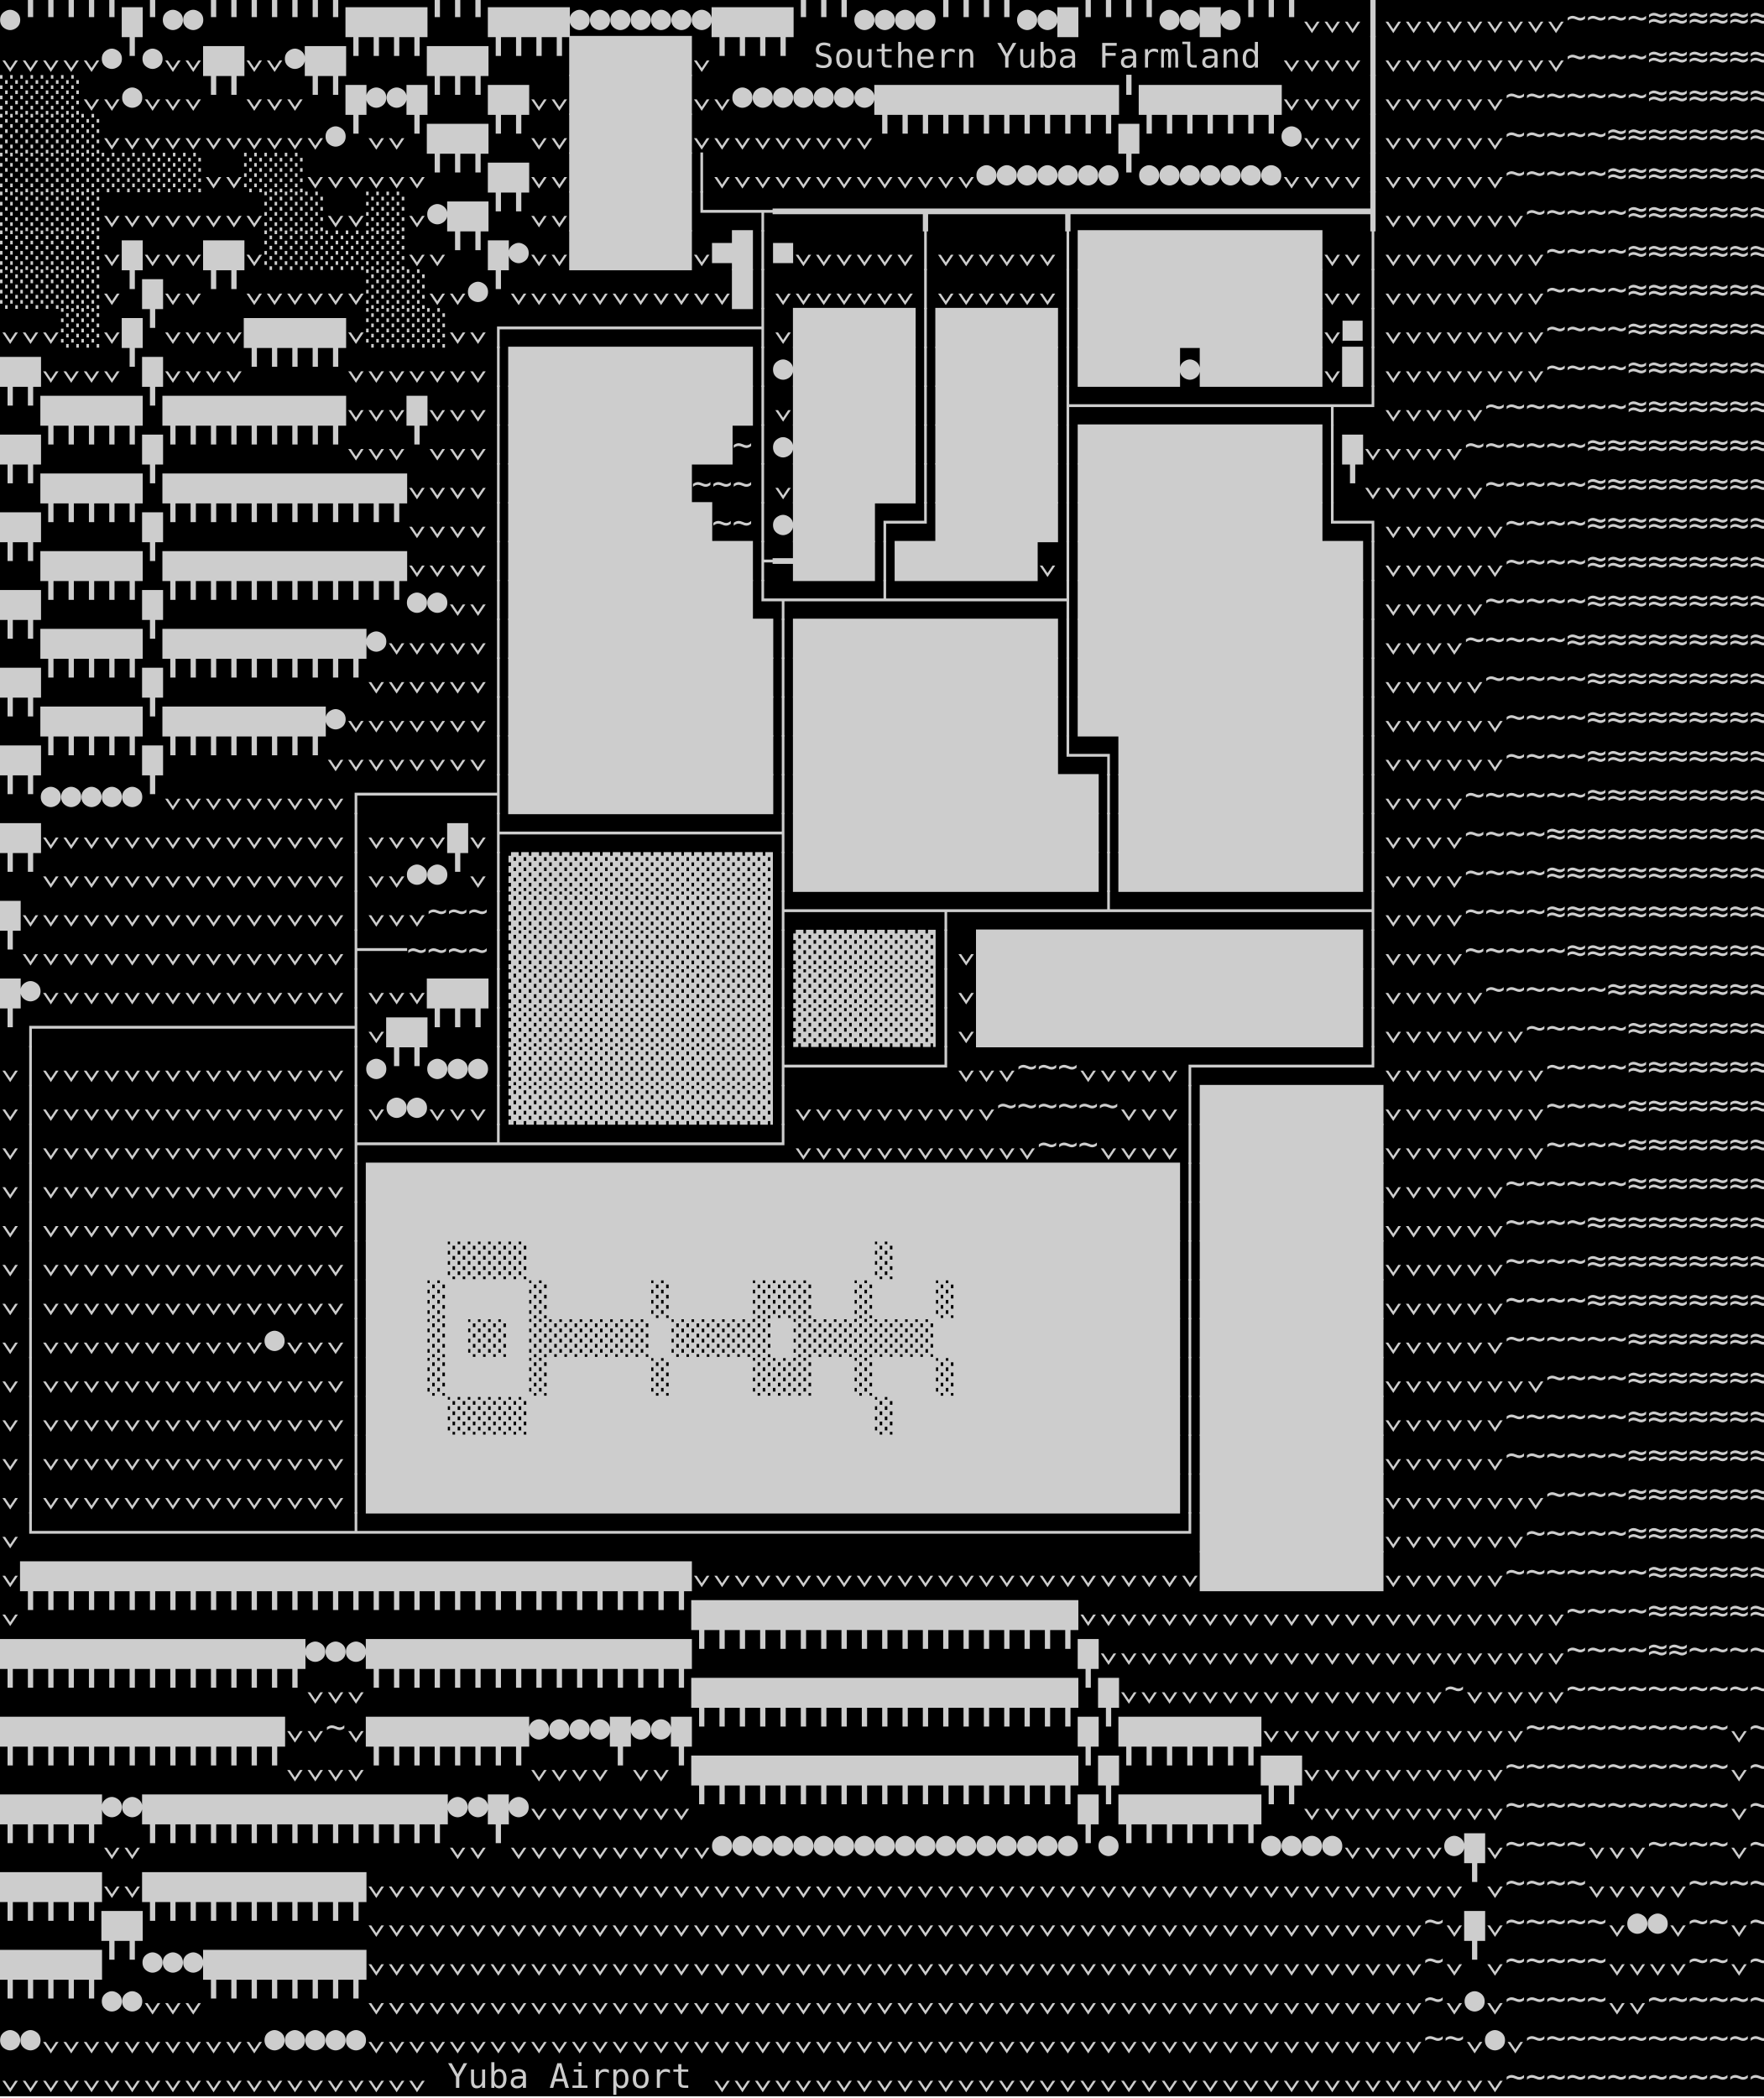
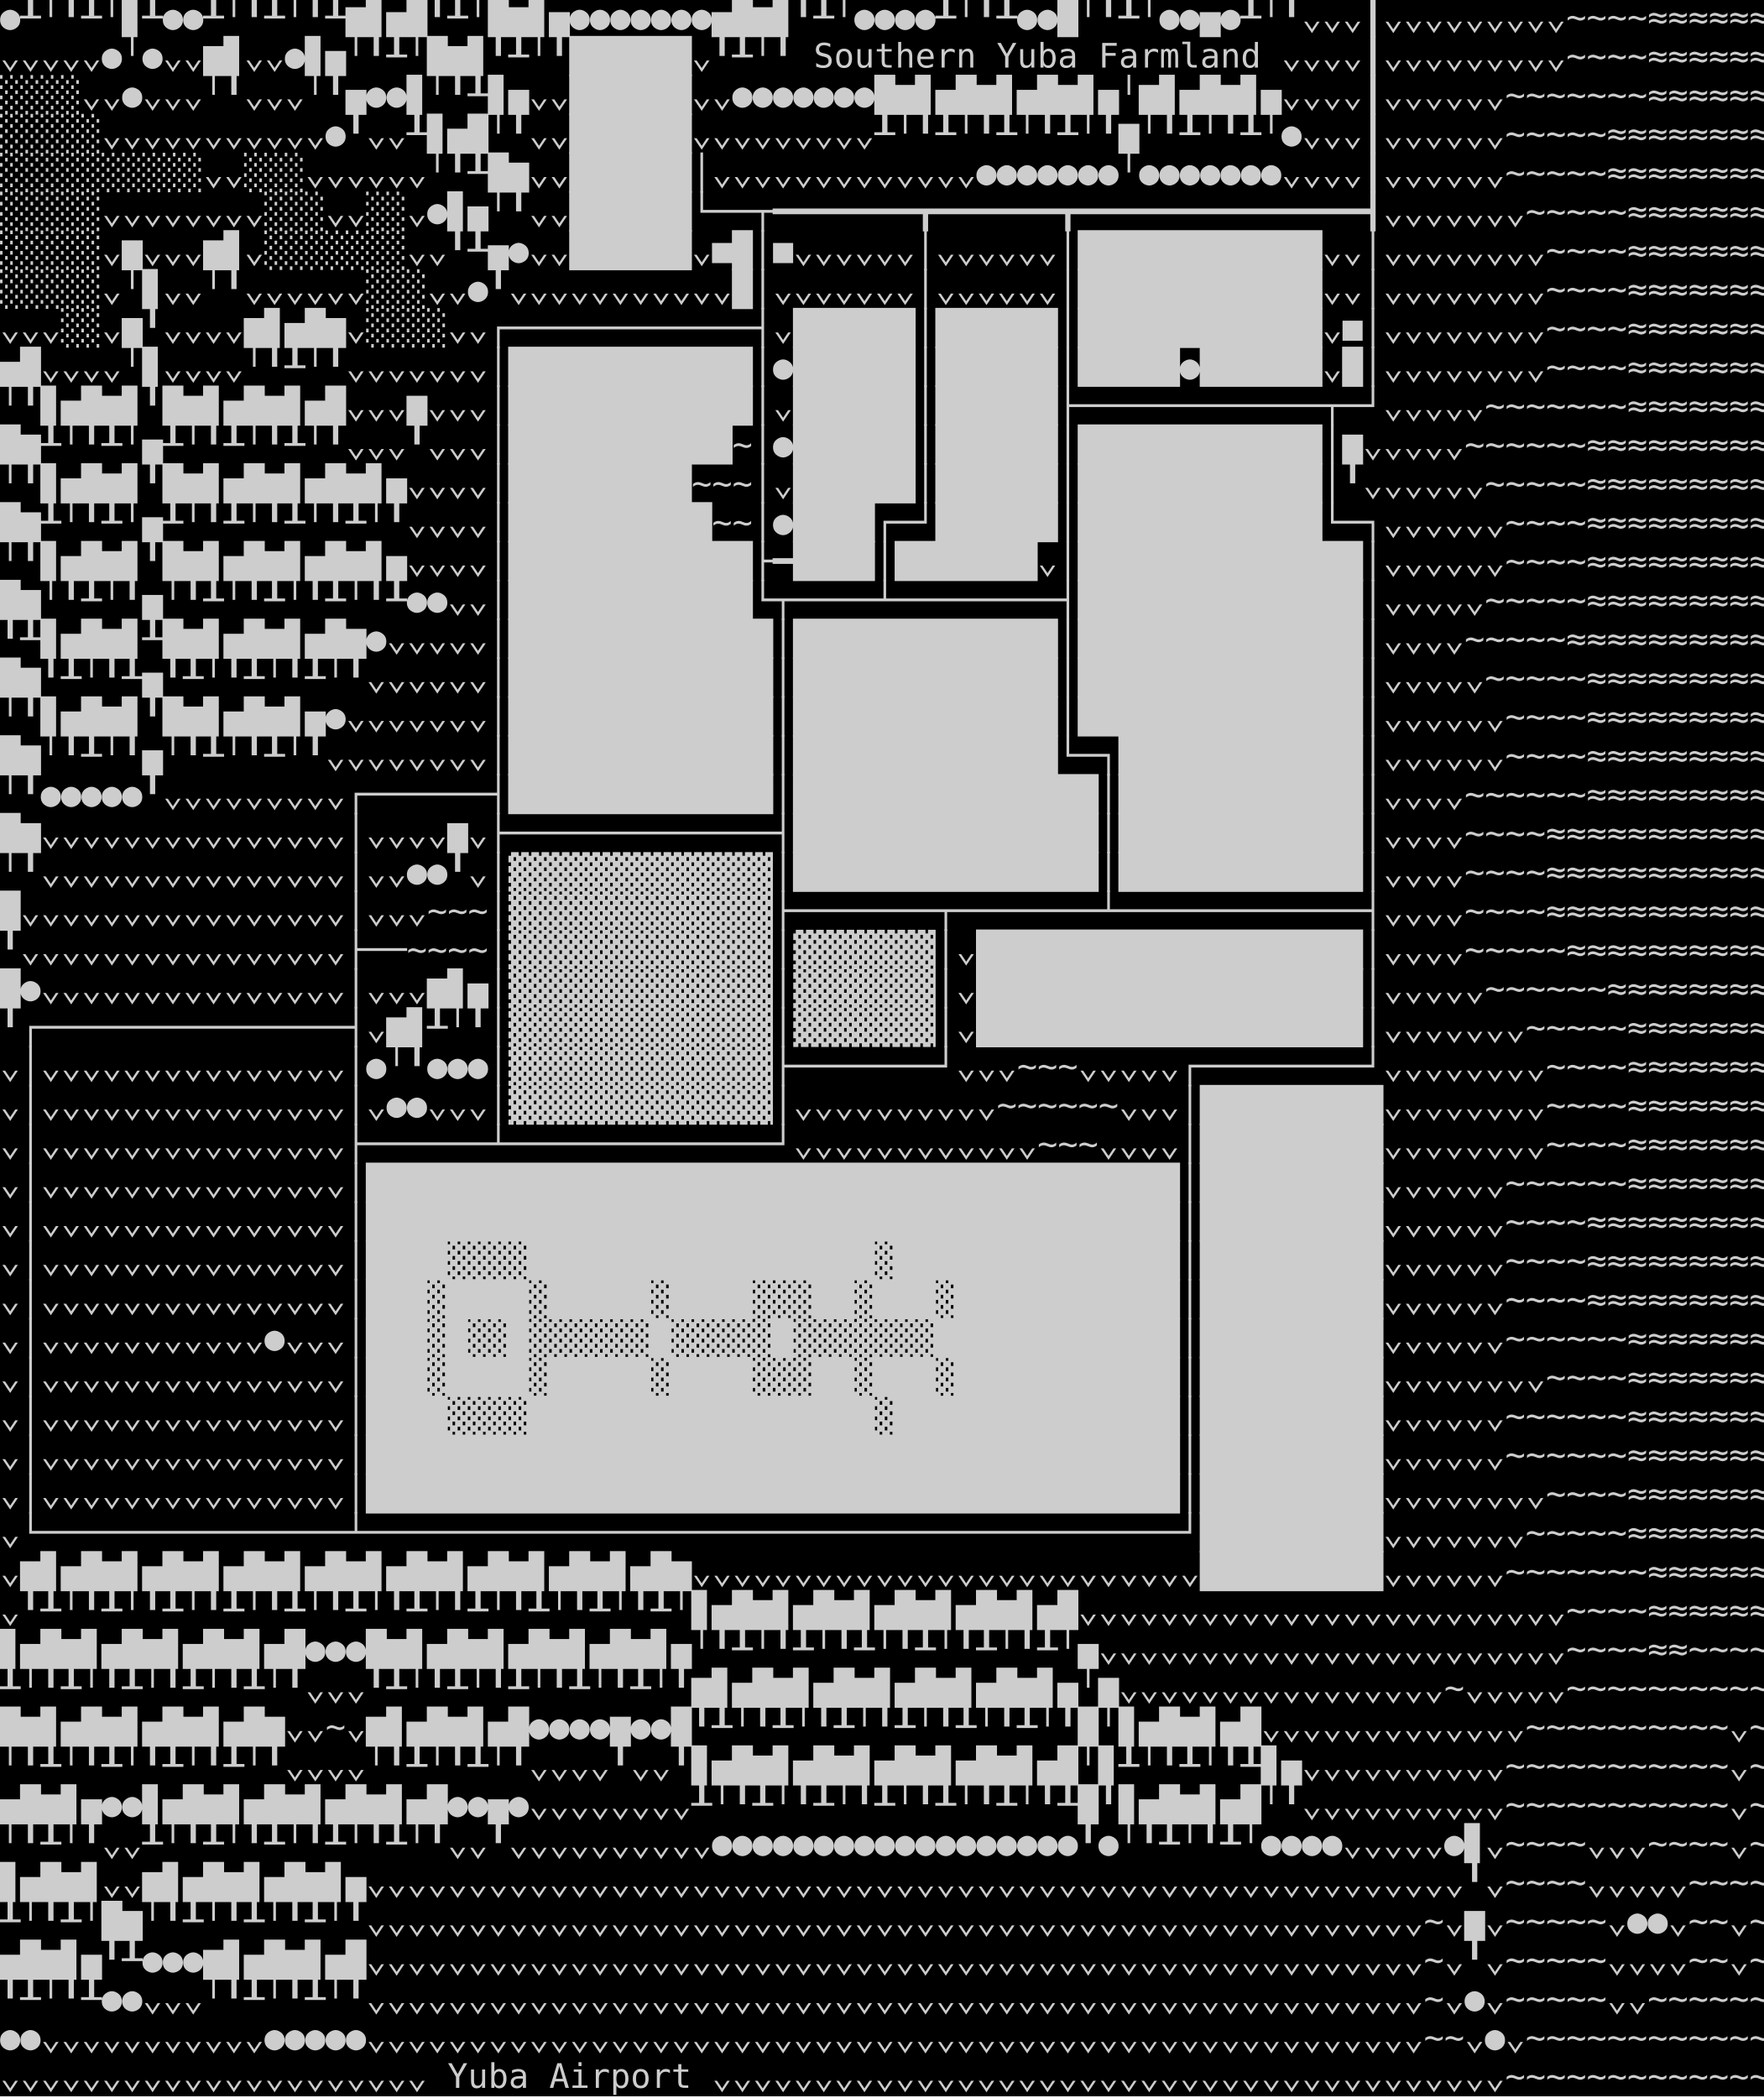
<svg xmlns="http://www.w3.org/2000/svg" version="1.1" width="522.0px" height="621.0px" viewBox="0 0 522.0 621.0" style="letter-spacing:0em;font-size:10px;font-family:'DejaVu Sans Mono';stroke:none">
  <text y="8.5" x="0.0" style="fill:#000000">███████████████████████████████████████████████████████████████████████████████████████</text>
  <text y="20.0" x="0.0" style="fill:#000000">███████████████████████████████████████████████████████████████████████████████████████</text>
  <text y="31.5" x="0.0" style="fill:#000000">███████████████████████████████████████████████████████████████████████████████████████</text>
  <text y="43.0" x="0.0" style="fill:#000000">███████████████████████████████████████████████████████████████████████████████████████</text>
  <text y="54.5" x="0.0" style="fill:#000000">███████████████████████████████████████████████████████████████████████████████████████</text>
  <text y="66.0" x="0.0" style="fill:#000000">███████████████████████████████████████████████████████████████████████████████████████</text>
  <text y="77.5" x="0.0" style="fill:#000000">███████████████████████████████████████████████████████████████████████████████████████</text>
  <text y="89.0" x="0.0" style="fill:#000000">███████████████████████████████████████████████████████████████████████████████████████</text>
  <text y="100.5" x="0.0" style="fill:#000000">███████████████████████████████████████████████████████████████████████████████████████</text>
  <text y="112.0" x="0.0" style="fill:#000000">███████████████████████████████████████████████████████████████████████████████████████</text>
  <text y="123.5" x="0.0" style="fill:#000000">███████████████████████████████████████████████████████████████████████████████████████</text>
  <text y="135.0" x="0.0" style="fill:#000000">███████████████████████████████████████████████████████████████████████████████████████</text>
  <text y="146.5" x="0.0" style="fill:#000000">███████████████████████████████████████████████████████████████████████████████████████</text>
  <text y="158.0" x="0.0" style="fill:#000000">███████████████████████████████████████████████████████████████████████████████████████</text>
  <text y="169.5" x="0.0" style="fill:#000000">███████████████████████████████████████████████████████████████████████████████████████</text>
  <text y="181.0" x="0.0" style="fill:#000000">███████████████████████████████████████████████████████████████████████████████████████</text>
  <text y="192.5" x="0.0" style="fill:#000000">███████████████████████████████████████████████████████████████████████████████████████</text>
  <text y="204.0" x="0.0" style="fill:#000000">███████████████████████████████████████████████████████████████████████████████████████</text>
  <text y="215.5" x="0.0" style="fill:#000000">███████████████████████████████████████████████████████████████████████████████████████</text>
  <text y="227.0" x="0.0" style="fill:#000000">███████████████████████████████████████████████████████████████████████████████████████</text>
  <text y="238.5" x="0.0" style="fill:#000000">███████████████████████████████████████████████████████████████████████████████████████</text>
  <text y="250.0" x="0.0" style="fill:#000000">███████████████████████████████████████████████████████████████████████████████████████</text>
  <text y="261.5" x="0.0" style="fill:#000000">███████████████████████████████████████████████████████████████████████████████████████</text>
  <text y="273.0" x="0.0" style="fill:#000000">███████████████████████████████████████████████████████████████████████████████████████</text>
  <text y="284.5" x="0.0" style="fill:#000000">███████████████████████████████████████████████████████████████████████████████████████</text>
  <text y="296.0" x="0.0" style="fill:#000000">███████████████████████████████████████████████████████████████████████████████████████</text>
  <text y="307.5" x="0.0" style="fill:#000000">███████████████████████████████████████████████████████████████████████████████████████</text>
  <text y="319.0" x="0.0" style="fill:#000000">███████████████████████████████████████████████████████████████████████████████████████</text>
  <text y="330.5" x="0.0" style="fill:#000000">███████████████████████████████████████████████████████████████████████████████████████</text>
  <text y="342.0" x="0.0" style="fill:#000000">███████████████████████████████████████████████████████████████████████████████████████</text>
  <text y="353.5" x="0.0" style="fill:#000000">███████████████████████████████████████████████████████████████████████████████████████</text>
  <text y="365.0" x="0.0" style="fill:#000000">███████████████████████████████████████████████████████████████████████████████████████</text>
  <text y="376.5" x="0.0" style="fill:#000000">███████████████████████████████████████████████████████████████████████████████████████</text>
  <text y="388.0" x="0.0" style="fill:#000000">███████████████████████████████████████████████████████████████████████████████████████</text>
  <text y="399.5" x="0.0" style="fill:#000000">███████████████████████████████████████████████████████████████████████████████████████</text>
  <text y="411.0" x="0.0" style="fill:#000000">███████████████████████████████████████████████████████████████████████████████████████</text>
  <text y="422.5" x="0.0" style="fill:#000000">███████████████████████████████████████████████████████████████████████████████████████</text>
  <text y="434.0" x="0.0" style="fill:#000000">███████████████████████████████████████████████████████████████████████████████████████</text>
  <text y="445.5" x="0.0" style="fill:#000000">███████████████████████████████████████████████████████████████████████████████████████</text>
  <text y="457.0" x="0.0" style="fill:#000000">███████████████████████████████████████████████████████████████████████████████████████</text>
  <text y="468.5" x="0.0" style="fill:#000000">███████████████████████████████████████████████████████████████████████████████████████</text>
  <text y="480.0" x="0.0" style="fill:#000000">███████████████████████████████████████████████████████████████████████████████████████</text>
  <text y="491.5" x="0.0" style="fill:#000000">███████████████████████████████████████████████████████████████████████████████████████</text>
  <text y="503.0" x="0.0" style="fill:#000000">███████████████████████████████████████████████████████████████████████████████████████</text>
  <text y="514.5" x="0.0" style="fill:#000000">███████████████████████████████████████████████████████████████████████████████████████</text>
  <text y="526.0" x="0.0" style="fill:#000000">███████████████████████████████████████████████████████████████████████████████████████</text>
  <text y="537.5" x="0.0" style="fill:#000000">███████████████████████████████████████████████████████████████████████████████████████</text>
  <text y="549.0" x="0.0" style="fill:#000000">███████████████████████████████████████████████████████████████████████████████████████</text>
  <text y="560.5" x="0.0" style="fill:#000000">███████████████████████████████████████████████████████████████████████████████████████</text>
  <text y="572.0" x="0.0" style="fill:#000000">███████████████████████████████████████████████████████████████████████████████████████</text>
  <text y="583.5" x="0.0" style="fill:#000000">███████████████████████████████████████████████████████████████████████████████████████</text>
  <text y="595.0" x="0.0" style="fill:#000000">███████████████████████████████████████████████████████████████████████████████████████</text>
  <text y="606.5" x="0.0" style="fill:#000000">███████████████████████████████████████████████████████████████████████████████████████</text>
  <text y="618.0" x="0.0" style="fill:#000000">███████████████████████████████████████████████████████████████████████████████████████</text>
-   <text y="8.5" x="0.0" style="fill:#cdcdcd">●╹╹╹╹╹▆╹●●╹╹╹╹╹╹╹▆▆▆▆╹╹╹▆▆▆▆●●●●●●●▆▆▆▆╹╹╹●●●●╹╹╹╹●●▆╹╹╹╹●●▆●╹╹╹⌄⌄⌄┃⌄⌄⌄⌄⌄⌄⌄⌄⌄~~~~≈≈≈≈≈≈</text>
-   <text y="20.0" x="0.0" style="fill:#cdcdcd">⌄⌄⌄⌄⌄●╹●⌄⌄▆▆⌄⌄●▆▆╹╹╹╹▆▆▆╹╹╹╹██████⌄╹╹╹╹ Southern Yuba Farmland ⌄⌄⌄⌄┃⌄⌄⌄⌄⌄⌄⌄⌄⌄~~~~≈≈≈≈≈≈</text>
-   <text y="31.5" x="0.0" style="fill:#cdcdcd">░░░░⌄⌄●⌄⌄⌄╹╹⌄⌄⌄╹╹▆●●▆╹╹╹▆▆⌄⌄██████⌄⌄●●●●●●●▆▆▆▆▆▆▆▆▆▆▆▆╹▆▆▆▆▆▆▆⌄⌄⌄⌄┃⌄⌄⌄⌄⌄⌄~~~~~~~≈≈≈≈≈≈</text>
-   <text y="43.0" x="0.0" style="fill:#cdcdcd">░░░░░⌄⌄⌄⌄⌄⌄⌄⌄⌄⌄⌄●╹⌄⌄╹▆▆▆╹╹⌄⌄██████⌄⌄⌄⌄⌄⌄⌄⌄⌄╹╹╹╹╹╹╹╹╹╹╹╹▆╹╹╹╹╹╹╹●⌄⌄⌄┃⌄⌄⌄⌄⌄⌄~~~~~≈≈≈≈≈≈≈≈</text>
-   <text y="54.5" x="0.0" style="fill:#cdcdcd">░░░░░░░░░░⌄⌄░░░⌄⌄⌄⌄⌄⌄╹╹╹▆▆⌄⌄██████│⌄⌄⌄⌄⌄⌄⌄⌄⌄⌄⌄⌄⌄●●●●●●●╹●●●●●●●⌄⌄⌄⌄┃⌄⌄⌄⌄⌄⌄~~~~~≈≈≈≈≈≈≈≈</text>
-   <text y="66.0" x="0.0" style="fill:#cdcdcd">░░░░░⌄⌄⌄⌄⌄⌄⌄⌄░░░⌄⌄░░⌄●▆▆╹╹⌄⌄██████└──┬━━━━━━━┳━━━━━━┳━━━━━━━━━━━━━━┫⌄⌄⌄⌄⌄⌄⌄~~~~~≈≈≈≈≈≈≈</text>
-   <text y="77.5" x="0.0" style="fill:#cdcdcd">░░░░░⌄▆⌄⌄⌄▆▆⌄░░░░░░░⌄⌄╹╹▆●⌄⌄██████⌄■█│■⌄⌄⌄⌄⌄⌄│⌄⌄⌄⌄⌄⌄│████████████⌄⌄│⌄⌄⌄⌄⌄⌄⌄⌄~~~~≈≈≈≈≈≈≈</text>
-   <text y="89.0" x="0.0" style="fill:#cdcdcd">░░░░░⌄╹▆⌄⌄╹╹⌄⌄⌄⌄⌄⌄░░░⌄⌄●╹⌄⌄⌄⌄⌄⌄⌄⌄⌄⌄⌄█│⌄⌄⌄⌄⌄⌄⌄│⌄⌄⌄⌄⌄⌄│████████████⌄⌄│⌄⌄⌄⌄⌄⌄⌄⌄~~~~≈≈≈≈≈≈≈</text>
-   <text y="100.5" x="0.0" style="fill:#cdcdcd">⌄⌄⌄░░⌄▆╹⌄⌄⌄⌄▆▆▆▆▆⌄░░░░⌄⌄┌────────────┤⌄██████│██████│████████████⌄■│⌄⌄⌄⌄⌄⌄⌄⌄~~~~≈≈≈≈≈≈≈</text>
-   <text y="112.0" x="0.0" style="fill:#cdcdcd">▆▆⌄⌄⌄⌄╹▆⌄⌄⌄⌄╹╹╹╹╹⌄⌄⌄⌄⌄⌄⌄│████████████│●██████│██████│█████●██████⌄█│⌄⌄⌄⌄⌄⌄⌄⌄~~~~≈≈≈≈≈≈≈</text>
-   <text y="123.5" x="0.0" style="fill:#cdcdcd">╹╹▆▆▆▆▆╹▆▆▆▆▆▆▆▆▆⌄⌄⌄▆⌄⌄⌄│████████████│⌄██████│██████├────────────┬─┘⌄⌄⌄⌄⌄~~~~~~~≈≈≈≈≈≈≈</text>
-   <text y="135.0" x="0.0" style="fill:#cdcdcd">▆▆╹╹╹╹╹▆╹╹╹╹╹╹╹╹╹⌄⌄⌄╹⌄⌄⌄│███████████~│●██████│██████│████████████│▆⌄⌄⌄⌄⌄~~~~~~≈≈≈≈≈≈≈≈≈</text>
-   <text y="146.5" x="0.0" style="fill:#cdcdcd">╹╹▆▆▆▆▆╹▆▆▆▆▆▆▆▆▆▆▆▆⌄⌄⌄⌄│█████████~~~│⌄██████│██████│████████████│╹⌄⌄⌄⌄⌄⌄~~~~~≈≈≈≈≈≈≈≈≈</text>
-   <text y="158.0" x="0.0" style="fill:#cdcdcd">▆▆╹╹╹╹╹▆╹╹╹╹╹╹╹╹╹╹╹╹⌄⌄⌄⌄│██████████~~│●████┌─┘██████│████████████└─┐⌄⌄⌄⌄⌄⌄~~~~≈≈≈≈≈≈≈≈≈</text>
-   <text y="169.5" x="0.0" style="fill:#cdcdcd">╹╹▆▆▆▆▆╹▆▆▆▆▆▆▆▆▆▆▆▆⌄⌄⌄⌄│████████████├━████│███████⌄│██████████████│⌄⌄⌄⌄⌄⌄~~~~≈≈≈≈≈≈≈≈≈</text>
-   <text y="181.0" x="0.0" style="fill:#cdcdcd">▆▆╹╹╹╹╹▆╹╹╹╹╹╹╹╹╹╹╹╹●●⌄⌄│████████████└┬────┴────────┤██████████████│⌄⌄⌄⌄⌄~~~~~≈≈≈≈≈≈≈≈≈</text>
-   <text y="192.5" x="0.0" style="fill:#cdcdcd">╹╹▆▆▆▆▆╹▆▆▆▆▆▆▆▆▆▆●⌄⌄⌄⌄⌄│█████████████│█████████████│██████████████│⌄⌄⌄⌄~~~~~≈≈≈≈≈≈≈≈≈≈</text>
-   <text y="204.0" x="0.0" style="fill:#cdcdcd">▆▆╹╹╹╹╹▆╹╹╹╹╹╹╹╹╹╹⌄⌄⌄⌄⌄⌄│█████████████│█████████████│██████████████│⌄⌄⌄⌄⌄~~~~~≈≈≈≈≈≈≈≈≈</text>
-   <text y="215.5" x="0.0" style="fill:#cdcdcd">╹╹▆▆▆▆▆╹▆▆▆▆▆▆▆▆●⌄⌄⌄⌄⌄⌄⌄│█████████████│█████████████│██████████████│⌄⌄⌄⌄⌄⌄~~~~≈≈≈≈≈≈≈≈≈</text>
-   <text y="227.0" x="0.0" style="fill:#cdcdcd">▆▆╹╹╹╹╹▆╹╹╹╹╹╹╹╹⌄⌄⌄⌄⌄⌄⌄⌄│█████████████│█████████████└─┐████████████│⌄⌄⌄⌄⌄⌄~~~~≈≈≈≈≈≈≈≈≈</text>
-   <text y="238.5" x="0.0" style="fill:#cdcdcd">╹╹●●●●●╹⌄⌄⌄⌄⌄⌄⌄⌄⌄┌──────┤█████████████│███████████████│████████████│⌄⌄⌄⌄~~~~~~≈≈≈≈≈≈≈≈≈</text>
-   <text y="250.0" x="0.0" style="fill:#cdcdcd">▆▆⌄⌄⌄⌄⌄⌄⌄⌄⌄⌄⌄⌄⌄⌄⌄│⌄⌄⌄⌄▆⌄├─────────────┤███████████████│████████████│⌄⌄⌄⌄~~~~≈≈≈≈≈≈≈≈≈≈≈</text>
-   <text y="261.5" x="0.0" style="fill:#cdcdcd">╹╹⌄⌄⌄⌄⌄⌄⌄⌄⌄⌄⌄⌄⌄⌄⌄│⌄⌄●●╹⌄│▓▓▓▓▓▓▓▓▓▓▓▓▓│███████████████│████████████│⌄⌄⌄⌄~~~~≈≈≈≈≈≈≈≈≈≈≈</text>
-   <text y="273.0" x="0.0" style="fill:#cdcdcd">▆⌄⌄⌄⌄⌄⌄⌄⌄⌄⌄⌄⌄⌄⌄⌄⌄│⌄⌄⌄~~~│▓▓▓▓▓▓▓▓▓▓▓▓▓├───────┬───────┴────────────┤⌄⌄⌄⌄~~~~≈≈≈≈≈≈≈≈≈≈≈</text>
+   <text y="8.5" x="0.0" style="fill:#cdcdcd">●┸╵╹┸╵▊┸●●┸╵╹┸╵╹┸▆▊▅█╹┸╵█▆▊▅●●●●●●●▅█▆▊╹┸╵●●●●┸╵╹┸●●█╵╹┸╵●●▅●┸╵╹⌄⌄⌄┃⌄⌄⌄⌄⌄⌄⌄⌄⌄~~~~≈≈≈≈≈≈</text>
+   <text y="20.0" x="0.0" style="fill:#cdcdcd">⌄⌄⌄⌄⌄●╵●⌄⌄▆▊⌄⌄●▊▅╵╹┸╵█▆▊╹┸╵╹██████⌄╹┸╵╹ Southern Yuba Farmland ⌄⌄⌄⌄┃⌄⌄⌄⌄⌄⌄⌄⌄⌄~~~~≈≈≈≈≈≈</text>
+   <text y="31.5" x="0.0" style="fill:#cdcdcd">░░░░⌄⌄●⌄⌄⌄╵╹⌄⌄⌄╵╹▅●●▊╵╹┸▊▅⌄⌄██████⌄⌄●●●●●●●█▆▊▅█▆▊▅█▆▊▅╵▆▊▅█▆▊▅⌄⌄⌄⌄┃⌄⌄⌄⌄⌄⌄~~~~~~~≈≈≈≈≈≈</text>
+   <text y="43.0" x="0.0" style="fill:#cdcdcd">░░░░░⌄⌄⌄⌄⌄⌄⌄⌄⌄⌄⌄●╹⌄⌄┸▊▅█╵╹⌄⌄██████⌄⌄⌄⌄⌄⌄⌄⌄⌄┸╵╹┸╵╹┸╵╹┸╵╹▆╵╹┸╵╹┸╵●⌄⌄⌄┃⌄⌄⌄⌄⌄⌄~~~~~≈≈≈≈≈≈≈≈</text>
+   <text y="54.5" x="0.0" style="fill:#cdcdcd">░░░░░░░░░░⌄⌄░░░⌄⌄⌄⌄⌄⌄╵╹┸█▆⌄⌄██████│⌄⌄⌄⌄⌄⌄⌄⌄⌄⌄⌄⌄⌄●●●●●●●╵●●●●●●●⌄⌄⌄⌄┃⌄⌄⌄⌄⌄⌄~~~~~≈≈≈≈≈≈≈≈</text>
+   <text y="66.0" x="0.0" style="fill:#cdcdcd">░░░░░⌄⌄⌄⌄⌄⌄⌄⌄░░░⌄⌄░░⌄●▊▅╵╹⌄⌄██████└──┬━━━━━━━┳━━━━━━┳━━━━━━━━━━━━━━┫⌄⌄⌄⌄⌄⌄⌄~~~~~≈≈≈≈≈≈≈</text>
+   <text y="77.5" x="0.0" style="fill:#cdcdcd">░░░░░⌄▆⌄⌄⌄▆▊⌄░░░░░░░⌄⌄╹┸▅●⌄⌄██████⌄■█│■⌄⌄⌄⌄⌄⌄│⌄⌄⌄⌄⌄⌄│████████████⌄⌄│⌄⌄⌄⌄⌄⌄⌄⌄~~~~≈≈≈≈≈≈≈</text>
+   <text y="89.0" x="0.0" style="fill:#cdcdcd">░░░░░⌄╵▊⌄⌄╵╹⌄⌄⌄⌄⌄⌄░░░⌄⌄●╹⌄⌄⌄⌄⌄⌄⌄⌄⌄⌄⌄█│⌄⌄⌄⌄⌄⌄⌄│⌄⌄⌄⌄⌄⌄│████████████⌄⌄│⌄⌄⌄⌄⌄⌄⌄⌄~~~~≈≈≈≈≈≈≈</text>
+   <text y="100.5" x="0.0" style="fill:#cdcdcd">⌄⌄⌄░░⌄▆╹⌄⌄⌄⌄▆▊▅█▆⌄░░░░⌄⌄┌────────────┤⌄██████│██████│████████████⌄■│⌄⌄⌄⌄⌄⌄⌄⌄~~~~≈≈≈≈≈≈≈</text>
+   <text y="112.0" x="0.0" style="fill:#cdcdcd">▅█⌄⌄⌄⌄╵▊⌄⌄⌄⌄╵╹┸╵╹⌄⌄⌄⌄⌄⌄⌄│████████████│●██████│██████│█████●██████⌄█│⌄⌄⌄⌄⌄⌄⌄⌄~~~~≈≈≈≈≈≈≈</text>
+   <text y="123.5" x="0.0" style="fill:#cdcdcd">╵╹▊▅█▆▊╹█▆▊▅█▆▊▅█⌄⌄⌄▆⌄⌄⌄│████████████│⌄██████│██████├────────────┬─┘⌄⌄⌄⌄⌄~~~~~~~≈≈≈≈≈≈≈</text>
+   <text y="135.0" x="0.0" style="fill:#cdcdcd">█▆┸╵╹┸╵▅┸╵╹┸╵╹┸╵╹⌄⌄⌄╹⌄⌄⌄│███████████~│●██████│██████│████████████│▆⌄⌄⌄⌄⌄~~~~~~≈≈≈≈≈≈≈≈≈</text>
+   <text y="146.5" x="0.0" style="fill:#cdcdcd">╵╹▊▅█▆▊╹█▆▊▅█▆▊▅█▆▊▅⌄⌄⌄⌄│█████████~~~│⌄██████│██████│████████████│╹⌄⌄⌄⌄⌄⌄~~~~~≈≈≈≈≈≈≈≈≈</text>
+   <text y="158.0" x="0.0" style="fill:#cdcdcd">█▆┸╵╹┸╵▅┸╵╹┸╵╹┸╵╹┸╵╹⌄⌄⌄⌄│██████████~~│●████┌─┘██████│████████████└─┐⌄⌄⌄⌄⌄⌄~~~~≈≈≈≈≈≈≈≈≈</text>
+   <text y="169.5" x="0.0" style="fill:#cdcdcd">╵╹▊▅█▆▊╹█▆▊▅█▆▊▅█▆▊▅⌄⌄⌄⌄│████████████├━████│███████⌄│██████████████│⌄⌄⌄⌄⌄⌄~~~~≈≈≈≈≈≈≈≈≈</text>
+   <text y="181.0" x="0.0" style="fill:#cdcdcd">█▆╵╹┸╵╹▅╵╹┸╵╹┸╵╹┸╵╹┸●●⌄⌄│████████████└┬────┴────────┤██████████████│⌄⌄⌄⌄⌄~~~~~≈≈≈≈≈≈≈≈≈</text>
+   <text y="192.5" x="0.0" style="fill:#cdcdcd">╹┸▊▅█▆▊┸█▆▊▅█▆▊▅█▆●⌄⌄⌄⌄⌄│█████████████│█████████████│██████████████│⌄⌄⌄⌄~~~~~≈≈≈≈≈≈≈≈≈≈</text>
+   <text y="204.0" x="0.0" style="fill:#cdcdcd">█▆╹┸╵╹┸▅╹┸╵╹┸╵╹┸╵╹⌄⌄⌄⌄⌄⌄│█████████████│█████████████│██████████████│⌄⌄⌄⌄⌄~~~~~≈≈≈≈≈≈≈≈≈</text>
+   <text y="215.5" x="0.0" style="fill:#cdcdcd">╵╹▊▅█▆▊╹█▆▊▅█▆▊▅●⌄⌄⌄⌄⌄⌄⌄│█████████████│█████████████│██████████████│⌄⌄⌄⌄⌄⌄~~~~≈≈≈≈≈≈≈≈≈</text>
+   <text y="227.0" x="0.0" style="fill:#cdcdcd">█▆╵╹┸╵╹▅╵╹┸╵╹┸╵╹⌄⌄⌄⌄⌄⌄⌄⌄│█████████████│█████████████└─┐████████████│⌄⌄⌄⌄⌄⌄~~~~≈≈≈≈≈≈≈≈≈</text>
+   <text y="238.5" x="0.0" style="fill:#cdcdcd">╵╹●●●●●╹⌄⌄⌄⌄⌄⌄⌄⌄⌄┌──────┤█████████████│███████████████│████████████│⌄⌄⌄⌄~~~~~~≈≈≈≈≈≈≈≈≈</text>
+   <text y="250.0" x="0.0" style="fill:#cdcdcd">█▆⌄⌄⌄⌄⌄⌄⌄⌄⌄⌄⌄⌄⌄⌄⌄│⌄⌄⌄⌄▆⌄├─────────────┤███████████████│████████████│⌄⌄⌄⌄~~~~≈≈≈≈≈≈≈≈≈≈≈</text>
+   <text y="261.5" x="0.0" style="fill:#cdcdcd">╵╹⌄⌄⌄⌄⌄⌄⌄⌄⌄⌄⌄⌄⌄⌄⌄│⌄⌄●●╹⌄│▓▓▓▓▓▓▓▓▓▓▓▓▓│███████████████│████████████│⌄⌄⌄⌄~~~~≈≈≈≈≈≈≈≈≈≈≈</text>
+   <text y="273.0" x="0.0" style="fill:#cdcdcd">█⌄⌄⌄⌄⌄⌄⌄⌄⌄⌄⌄⌄⌄⌄⌄⌄│⌄⌄⌄~~~│▓▓▓▓▓▓▓▓▓▓▓▓▓├───────┬───────┴────────────┤⌄⌄⌄⌄~~~~≈≈≈≈≈≈≈≈≈≈≈</text>
  <text y="284.5" x="0.0" style="fill:#cdcdcd">╹⌄⌄⌄⌄⌄⌄⌄⌄⌄⌄⌄⌄⌄⌄⌄⌄├──~~~~│▓▓▓▓▓▓▓▓▓▓▓▓▓│▓▓▓▓▓▓▓│⌄███████████████████│⌄⌄⌄⌄~~~~~≈≈≈≈≈≈≈≈≈≈</text>
-   <text y="296.0" x="0.0" style="fill:#cdcdcd">▆●⌄⌄⌄⌄⌄⌄⌄⌄⌄⌄⌄⌄⌄⌄⌄│⌄⌄⌄▆▆▆│▓▓▓▓▓▓▓▓▓▓▓▓▓│▓▓▓▓▓▓▓│⌄███████████████████│⌄⌄⌄⌄⌄~~~~~~≈≈≈≈≈≈≈≈</text>
-   <text y="307.5" x="0.0" style="fill:#cdcdcd">╹┌───────────────┤⌄▆▆╹╹╹│▓▓▓▓▓▓▓▓▓▓▓▓▓│▓▓▓▓▓▓▓│⌄███████████████████│⌄⌄⌄⌄⌄⌄⌄~~~~~≈≈≈≈≈≈≈</text>
-   <text y="319.0" x="0.0" style="fill:#cdcdcd">⌄│⌄⌄⌄⌄⌄⌄⌄⌄⌄⌄⌄⌄⌄⌄⌄│●╹╹●●●│▓▓▓▓▓▓▓▓▓▓▓▓▓├───────┘⌄⌄⌄~~~⌄⌄⌄⌄⌄┌────────┘⌄⌄⌄⌄⌄⌄⌄⌄~~~~≈≈≈≈≈≈≈</text>
+   <text y="296.0" x="0.0" style="fill:#cdcdcd">█●⌄⌄⌄⌄⌄⌄⌄⌄⌄⌄⌄⌄⌄⌄⌄│⌄⌄⌄▆▊▅│▓▓▓▓▓▓▓▓▓▓▓▓▓│▓▓▓▓▓▓▓│⌄███████████████████│⌄⌄⌄⌄⌄~~~~~~≈≈≈≈≈≈≈≈</text>
+   <text y="307.5" x="0.0" style="fill:#cdcdcd">╹┌───────────────┤⌄▆▊┸╵╹│▓▓▓▓▓▓▓▓▓▓▓▓▓│▓▓▓▓▓▓▓│⌄███████████████████│⌄⌄⌄⌄⌄⌄⌄~~~~~≈≈≈≈≈≈≈</text>
+   <text y="319.0" x="0.0" style="fill:#cdcdcd">⌄│⌄⌄⌄⌄⌄⌄⌄⌄⌄⌄⌄⌄⌄⌄⌄│●╵╹●●●│▓▓▓▓▓▓▓▓▓▓▓▓▓├───────┘⌄⌄⌄~~~⌄⌄⌄⌄⌄┌────────┘⌄⌄⌄⌄⌄⌄⌄⌄~~~~≈≈≈≈≈≈≈</text>
  <text y="330.5" x="0.0" style="fill:#cdcdcd">⌄│⌄⌄⌄⌄⌄⌄⌄⌄⌄⌄⌄⌄⌄⌄⌄│⌄●●⌄⌄⌄│▓▓▓▓▓▓▓▓▓▓▓▓▓│⌄⌄⌄⌄⌄⌄⌄⌄⌄⌄~~~~~~⌄⌄⌄│█████████⌄⌄⌄⌄⌄⌄⌄⌄~~~~≈≈≈≈≈≈≈</text>
  <text y="342.0" x="0.0" style="fill:#cdcdcd">⌄│⌄⌄⌄⌄⌄⌄⌄⌄⌄⌄⌄⌄⌄⌄⌄├──────┴─────────────┘⌄⌄⌄⌄⌄⌄⌄⌄⌄⌄⌄⌄~~~⌄⌄⌄⌄│█████████⌄⌄⌄⌄⌄⌄⌄⌄~~~~≈≈≈≈≈≈≈</text>
  <text y="353.5" x="0.0" style="fill:#cdcdcd">⌄│⌄⌄⌄⌄⌄⌄⌄⌄⌄⌄⌄⌄⌄⌄⌄│████████████████████████████████████████│█████████⌄⌄⌄⌄⌄⌄~~~~~~≈≈≈≈≈≈≈</text>
  <text y="365.0" x="0.0" style="fill:#cdcdcd">⌄│⌄⌄⌄⌄⌄⌄⌄⌄⌄⌄⌄⌄⌄⌄⌄│████████████████████████████████████████│█████████⌄⌄⌄⌄⌄⌄~~~~≈≈≈≈≈≈≈≈≈</text>
  <text y="376.5" x="0.0" style="fill:#cdcdcd">⌄│⌄⌄⌄⌄⌄⌄⌄⌄⌄⌄⌄⌄⌄⌄⌄│████▓▓▓▓█████████████████▓██████████████│█████████⌄⌄⌄⌄⌄⌄~~~~≈≈≈≈≈≈≈≈≈</text>
  <text y="388.0" x="0.0" style="fill:#cdcdcd">⌄│⌄⌄⌄⌄⌄⌄⌄⌄⌄⌄⌄⌄⌄⌄⌄│███▓████▓█████▓████▓▓▓██▓███▓███████████│█████████⌄⌄⌄⌄⌄⌄~~~~≈≈≈≈≈≈≈≈≈</text>
  <text y="399.5" x="0.0" style="fill:#cdcdcd">⌄│⌄⌄⌄⌄⌄⌄⌄⌄⌄⌄⌄●⌄⌄⌄│███▓█▓▓█▓▓▓▓▓▓█▓▓▓▓▓█▓▓▓▓▓▓▓████████████│█████████⌄⌄⌄⌄⌄⌄~~~~~~≈≈≈≈≈≈≈</text>
  <text y="411.0" x="0.0" style="fill:#cdcdcd">⌄│⌄⌄⌄⌄⌄⌄⌄⌄⌄⌄⌄⌄⌄⌄⌄│███▓████▓█████▓████▓▓▓██▓███▓███████████│█████████⌄⌄⌄⌄⌄⌄⌄⌄~~~~≈≈≈≈≈≈≈</text>
  <text y="422.5" x="0.0" style="fill:#cdcdcd">⌄│⌄⌄⌄⌄⌄⌄⌄⌄⌄⌄⌄⌄⌄⌄⌄│████▓▓▓▓█████████████████▓██████████████│█████████⌄⌄⌄⌄⌄⌄~~~~~~≈≈≈≈≈≈≈</text>
  <text y="434.0" x="0.0" style="fill:#cdcdcd">⌄│⌄⌄⌄⌄⌄⌄⌄⌄⌄⌄⌄⌄⌄⌄⌄│████████████████████████████████████████│█████████⌄⌄⌄⌄⌄⌄~~~~~~≈≈≈≈≈≈≈</text>
  <text y="445.5" x="0.0" style="fill:#cdcdcd">⌄│⌄⌄⌄⌄⌄⌄⌄⌄⌄⌄⌄⌄⌄⌄⌄│████████████████████████████████████████│█████████⌄⌄⌄⌄⌄⌄⌄⌄~~~~≈≈≈≈≈≈≈</text>
  <text y="457.0" x="0.0" style="fill:#cdcdcd">⌄└───────────────┴────────────────────────────────────────┘█████████⌄⌄⌄⌄⌄⌄⌄~~~~~≈≈≈≈≈≈≈</text>
-   <text y="468.5" x="0.0" style="fill:#cdcdcd">⌄▆▆▆▆▆▆▆▆▆▆▆▆▆▆▆▆▆▆▆▆▆▆▆▆▆▆▆▆▆▆▆▆▆⌄⌄⌄⌄⌄⌄⌄⌄⌄⌄⌄⌄⌄⌄⌄⌄⌄⌄⌄⌄⌄⌄⌄⌄⌄█████████⌄⌄⌄⌄⌄⌄~~~~~~~≈≈≈≈≈≈</text>
-   <text y="480.0" x="0.0" style="fill:#cdcdcd">⌄╹╹╹╹╹╹╹╹╹╹╹╹╹╹╹╹╹╹╹╹╹╹╹╹╹╹╹╹╹╹╹╹╹▆▆▆▆▆▆▆▆▆▆▆▆▆▆▆▆▆▆▆⌄⌄⌄⌄⌄⌄⌄⌄⌄⌄⌄⌄⌄⌄⌄⌄⌄⌄⌄⌄⌄⌄⌄⌄~~~~≈≈≈≈≈≈</text>
-   <text y="491.5" x="0.0" style="fill:#cdcdcd">▆▆▆▆▆▆▆▆▆▆▆▆▆▆▆●●●▆▆▆▆▆▆▆▆▆▆▆▆▆▆▆▆╹╹╹╹╹╹╹╹╹╹╹╹╹╹╹╹╹╹╹▆⌄⌄⌄⌄⌄⌄⌄⌄⌄⌄⌄⌄⌄⌄⌄⌄⌄⌄⌄⌄⌄⌄⌄~~~~≈≈~~~~</text>
-   <text y="503.0" x="0.0" style="fill:#cdcdcd">╹╹╹╹╹╹╹╹╹╹╹╹╹╹╹⌄⌄⌄╹╹╹╹╹╹╹╹╹╹╹╹╹╹╹╹▆▆▆▆▆▆▆▆▆▆▆▆▆▆▆▆▆▆▆╹▆⌄⌄⌄⌄⌄⌄⌄⌄⌄⌄⌄⌄⌄⌄⌄⌄~⌄⌄⌄⌄⌄~~~~~~~~~~</text>
-   <text y="514.5" x="0.0" style="fill:#cdcdcd">▆▆▆▆▆▆▆▆▆▆▆▆▆▆⌄⌄~⌄▆▆▆▆▆▆▆▆●●●●▆●●▆╹╹╹╹╹╹╹╹╹╹╹╹╹╹╹╹╹╹╹▆╹▆▆▆▆▆▆▆⌄⌄⌄⌄⌄⌄⌄⌄⌄⌄⌄⌄⌄~~~~~~~~~~⌄~</text>
-   <text y="526.0" x="0.0" style="fill:#cdcdcd">╹╹╹╹╹╹╹╹╹╹╹╹╹╹⌄⌄⌄⌄╹╹╹╹╹╹╹╹⌄⌄⌄⌄╹⌄⌄╹▆▆▆▆▆▆▆▆▆▆▆▆▆▆▆▆▆▆▆╹▆╹╹╹╹╹╹╹▆▆⌄⌄⌄⌄⌄⌄⌄⌄⌄⌄~~~~~~~~~~~⌄~</text>
-   <text y="537.5" x="0.0" style="fill:#cdcdcd">▆▆▆▆▆●●▆▆▆▆▆▆▆▆▆▆▆▆▆▆▆●●▆●⌄⌄⌄⌄⌄⌄⌄⌄╹╹╹╹╹╹╹╹╹╹╹╹╹╹╹╹╹╹╹▆╹▆▆▆▆▆▆▆╹╹⌄⌄⌄⌄⌄⌄⌄⌄⌄⌄~~~~~~~~~~~⌄~</text>
-   <text y="549.0" x="0.0" style="fill:#cdcdcd">╹╹╹╹╹⌄⌄╹╹╹╹╹╹╹╹╹╹╹╹╹╹╹⌄⌄╹⌄⌄⌄⌄⌄⌄⌄⌄⌄⌄●●●●●●●●●●●●●●●●●●╹●╹╹╹╹╹╹╹●●●●⌄⌄⌄⌄⌄●▆⌄~~~~⌄⌄⌄~~~~⌄~</text>
-   <text y="560.5" x="0.0" style="fill:#cdcdcd">▆▆▆▆▆⌄⌄▆▆▆▆▆▆▆▆▆▆▆⌄⌄⌄⌄⌄⌄⌄⌄⌄⌄⌄⌄⌄⌄⌄⌄⌄⌄⌄⌄⌄⌄⌄⌄⌄⌄⌄⌄⌄⌄⌄⌄⌄⌄⌄⌄⌄⌄⌄⌄⌄⌄⌄⌄⌄⌄⌄⌄⌄⌄⌄⌄⌄⌄╹⌄~~~~⌄⌄⌄⌄⌄~~~~</text>
-   <text y="572.0" x="0.0" style="fill:#cdcdcd">╹╹╹╹╹▆▆╹╹╹╹╹╹╹╹╹╹╹⌄⌄⌄⌄⌄⌄⌄⌄⌄⌄⌄⌄⌄⌄⌄⌄⌄⌄⌄⌄⌄⌄⌄⌄⌄⌄⌄⌄⌄⌄⌄⌄⌄⌄⌄⌄⌄⌄⌄⌄⌄⌄⌄⌄⌄⌄⌄⌄⌄⌄⌄⌄~⌄▆⌄~~~~~⌄●●⌄~~⌄~</text>
-   <text y="583.5" x="0.0" style="fill:#cdcdcd">▆▆▆▆▆╹╹●●●▆▆▆▆▆▆▆▆⌄⌄⌄⌄⌄⌄⌄⌄⌄⌄⌄⌄⌄⌄⌄⌄⌄⌄⌄⌄⌄⌄⌄⌄⌄⌄⌄⌄⌄⌄⌄⌄⌄⌄⌄⌄⌄⌄⌄⌄⌄⌄⌄⌄⌄⌄⌄⌄⌄⌄⌄⌄~⌄╹⌄~~~~~⌄⌄⌄⌄~~⌄~</text>
-   <text y="595.0" x="0.0" style="fill:#cdcdcd">╹╹╹╹╹●●⌄⌄⌄╹╹╹╹╹╹╹╹⌄⌄⌄⌄⌄⌄⌄⌄⌄⌄⌄⌄⌄⌄⌄⌄⌄⌄⌄⌄⌄⌄⌄⌄⌄⌄⌄⌄⌄⌄⌄⌄⌄⌄⌄⌄⌄⌄⌄⌄⌄⌄⌄⌄⌄⌄⌄⌄⌄⌄⌄⌄~⌄●⌄~~~~~⌄⌄~~~~~~</text>
+   <text y="468.5" x="0.0" style="fill:#cdcdcd">⌄▆▊▅█▆▊▅█▆▊▅█▆▊▅█▆▊▅█▆▊▅█▆▊▅█▆▊▅█▆⌄⌄⌄⌄⌄⌄⌄⌄⌄⌄⌄⌄⌄⌄⌄⌄⌄⌄⌄⌄⌄⌄⌄⌄⌄█████████⌄⌄⌄⌄⌄⌄~~~~~~~≈≈≈≈≈≈</text>
+   <text y="480.0" x="0.0" style="fill:#cdcdcd">⌄╹┸╵╹┸╵╹┸╵╹┸╵╹┸╵╹┸╵╹┸╵╹┸╵╹┸╵╹┸╵╹┸╵▊▅█▆▊▅█▆▊▅█▆▊▅█▆▊▅█⌄⌄⌄⌄⌄⌄⌄⌄⌄⌄⌄⌄⌄⌄⌄⌄⌄⌄⌄⌄⌄⌄⌄⌄~~~~≈≈≈≈≈≈</text>
+   <text y="491.5" x="0.0" style="fill:#cdcdcd">▊▅█▆▊▅█▆▊▅█▆▊▅█●●●█▆▊▅█▆▊▅█▆▊▅█▆▊▅╵╹┸╵╹┸╵╹┸╵╹┸╵╹┸╵╹┸╵▅⌄⌄⌄⌄⌄⌄⌄⌄⌄⌄⌄⌄⌄⌄⌄⌄⌄⌄⌄⌄⌄⌄⌄~~~~≈≈~~~~</text>
+   <text y="503.0" x="0.0" style="fill:#cdcdcd">┸╵╹┸╵╹┸╵╹┸╵╹┸╵╹⌄⌄⌄╹┸╵╹┸╵╹┸╵╹┸╵╹┸╵╹▆▊▅█▆▊▅█▆▊▅█▆▊▅█▆▊▅╵▆⌄⌄⌄⌄⌄⌄⌄⌄⌄⌄⌄⌄⌄⌄⌄⌄~⌄⌄⌄⌄⌄~~~~~~~~~~</text>
+   <text y="514.5" x="0.0" style="fill:#cdcdcd">█▆▊▅█▆▊▅█▆▊▅█▆⌄⌄~⌄▆▊▅█▆▊▅█●●●●▆●●█╹┸╵╹┸╵╹┸╵╹┸╵╹┸╵╹┸╵╹█╵▊▅█▆▊▅█⌄⌄⌄⌄⌄⌄⌄⌄⌄⌄⌄⌄⌄~~~~~~~~~~⌄~</text>
+   <text y="526.0" x="0.0" style="fill:#cdcdcd">╵╹┸╵╹┸╵╹┸╵╹┸╵╹⌄⌄⌄⌄╵╹┸╵╹┸╵╹⌄⌄⌄⌄╹⌄⌄╹▊▅█▆▊▅█▆▊▅█▆▊▅█▆▊▅█╵▊┸╵╹┸╵╹┸▊▅⌄⌄⌄⌄⌄⌄⌄⌄⌄⌄~~~~~~~~~~~⌄~</text>
+   <text y="537.5" x="0.0" style="fill:#cdcdcd">▅█▆▊▅●●▊▅█▆▊▅█▆▊▅█▆▊▅█●●▅●⌄⌄⌄⌄⌄⌄⌄⌄┸╵╹┸╵╹┸╵╹┸╵╹┸╵╹┸╵╹┸█╹▊▅█▆▊▅█╵╹⌄⌄⌄⌄⌄⌄⌄⌄⌄⌄~~~~~~~~~~~⌄~</text>
+   <text y="549.0" x="0.0" style="fill:#cdcdcd">╵╹┸╵╹⌄⌄┸╵╹┸╵╹┸╵╹┸╵╹┸╵╹⌄⌄╹⌄⌄⌄⌄⌄⌄⌄⌄⌄⌄●●●●●●●●●●●●●●●●●●╹●╵╹┸╵╹┸╵●●●●⌄⌄⌄⌄⌄●▊⌄~~~~⌄⌄⌄~~~~⌄~</text>
+   <text y="560.5" x="0.0" style="fill:#cdcdcd">▊▅█▆▊⌄⌄▆▊▅█▆▊▅█▆▊▅⌄⌄⌄⌄⌄⌄⌄⌄⌄⌄⌄⌄⌄⌄⌄⌄⌄⌄⌄⌄⌄⌄⌄⌄⌄⌄⌄⌄⌄⌄⌄⌄⌄⌄⌄⌄⌄⌄⌄⌄⌄⌄⌄⌄⌄⌄⌄⌄⌄⌄⌄⌄⌄⌄╹⌄~~~~⌄⌄⌄⌄⌄~~~~</text>
+   <text y="572.0" x="0.0" style="fill:#cdcdcd">┸╵╹┸╵█▆╵╹┸╵╹┸╵╹┸╵╹⌄⌄⌄⌄⌄⌄⌄⌄⌄⌄⌄⌄⌄⌄⌄⌄⌄⌄⌄⌄⌄⌄⌄⌄⌄⌄⌄⌄⌄⌄⌄⌄⌄⌄⌄⌄⌄⌄⌄⌄⌄⌄⌄⌄⌄⌄⌄⌄⌄⌄⌄⌄~⌄▆⌄~~~~~⌄●●⌄~~⌄~</text>
+   <text y="583.5" x="0.0" style="fill:#cdcdcd">▅█▆▊▅╹┸●●●▆▊▅█▆▊▅█⌄⌄⌄⌄⌄⌄⌄⌄⌄⌄⌄⌄⌄⌄⌄⌄⌄⌄⌄⌄⌄⌄⌄⌄⌄⌄⌄⌄⌄⌄⌄⌄⌄⌄⌄⌄⌄⌄⌄⌄⌄⌄⌄⌄⌄⌄⌄⌄⌄⌄⌄⌄~⌄╹⌄~~~~~⌄⌄⌄⌄~~⌄~</text>
+   <text y="595.0" x="0.0" style="fill:#cdcdcd">╹┸╵╹┸●●⌄⌄⌄╵╹┸╵╹┸╵╹⌄⌄⌄⌄⌄⌄⌄⌄⌄⌄⌄⌄⌄⌄⌄⌄⌄⌄⌄⌄⌄⌄⌄⌄⌄⌄⌄⌄⌄⌄⌄⌄⌄⌄⌄⌄⌄⌄⌄⌄⌄⌄⌄⌄⌄⌄⌄⌄⌄⌄⌄⌄~⌄●⌄~~~~~⌄⌄~~~~~~</text>
  <text y="606.5" x="0.0" style="fill:#cdcdcd">●●⌄⌄⌄⌄⌄⌄⌄⌄⌄⌄⌄●●●●●⌄⌄⌄⌄⌄⌄⌄⌄⌄⌄⌄⌄⌄⌄⌄⌄⌄⌄⌄⌄⌄⌄⌄⌄⌄⌄⌄⌄⌄⌄⌄⌄⌄⌄⌄⌄⌄⌄⌄⌄⌄⌄⌄⌄⌄⌄⌄⌄⌄⌄⌄⌄~~⌄●⌄~~~~~~~~~~~~</text>
  <text y="618.0" x="0.0" style="fill:#cdcdcd">⌄⌄⌄⌄⌄⌄⌄⌄⌄⌄⌄⌄⌄⌄⌄⌄⌄⌄⌄⌄⌄ Yuba Airport ⌄⌄⌄⌄⌄⌄⌄⌄⌄⌄⌄⌄⌄⌄⌄⌄⌄⌄⌄⌄⌄⌄⌄⌄⌄⌄⌄⌄⌄⌄⌄⌄⌄⌄⌄⌄⌄⌄⌄~~~~~~~~~~~~~</text>
</svg>
